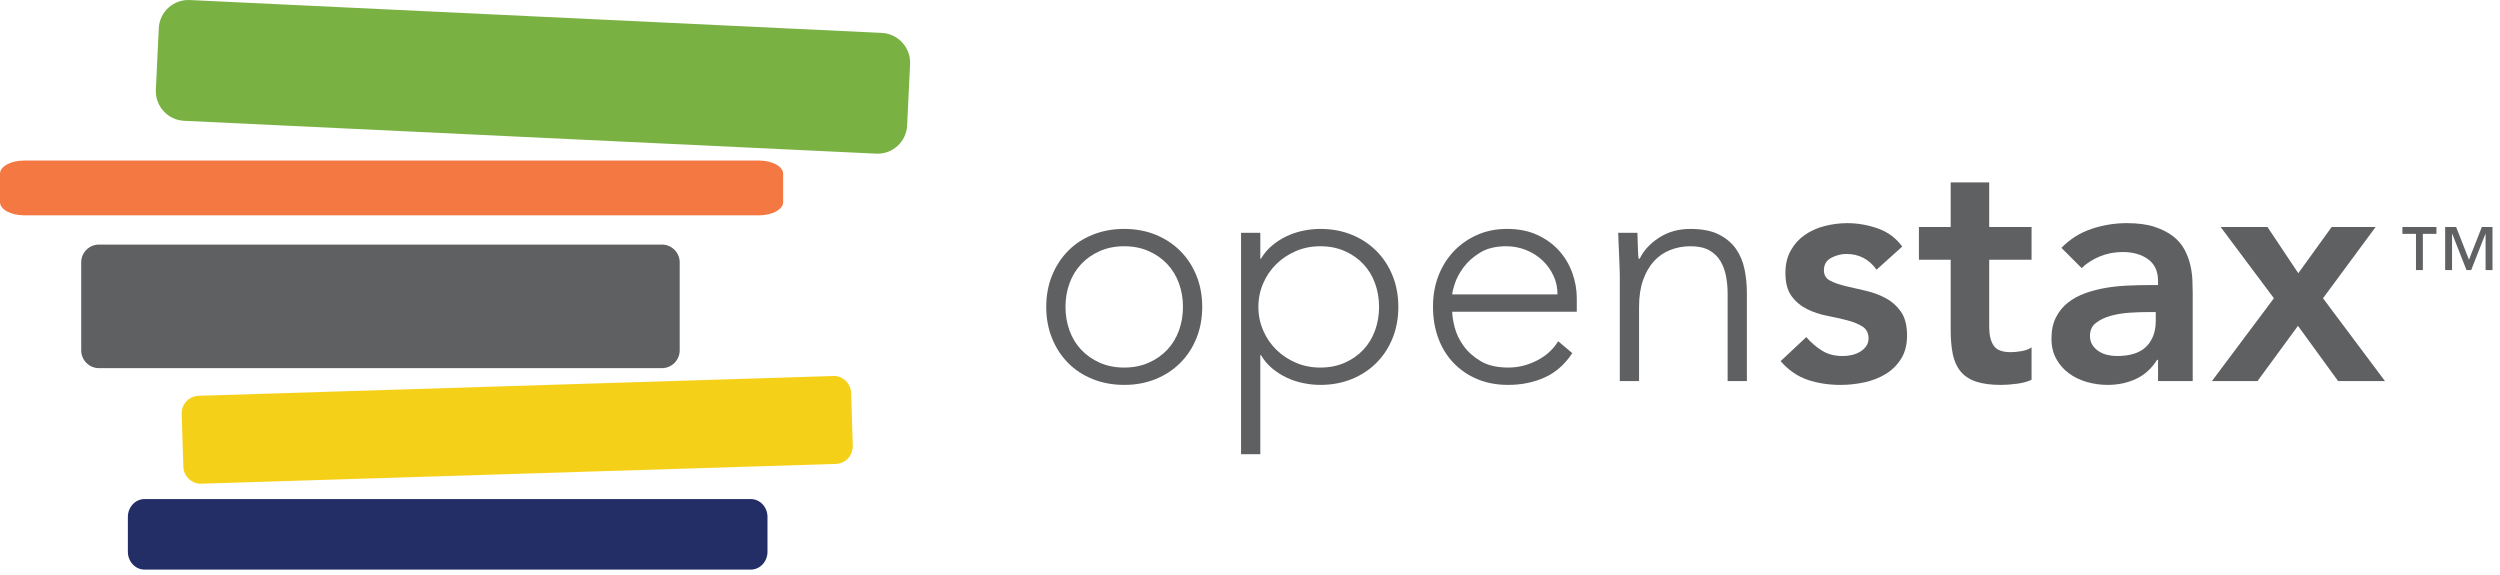
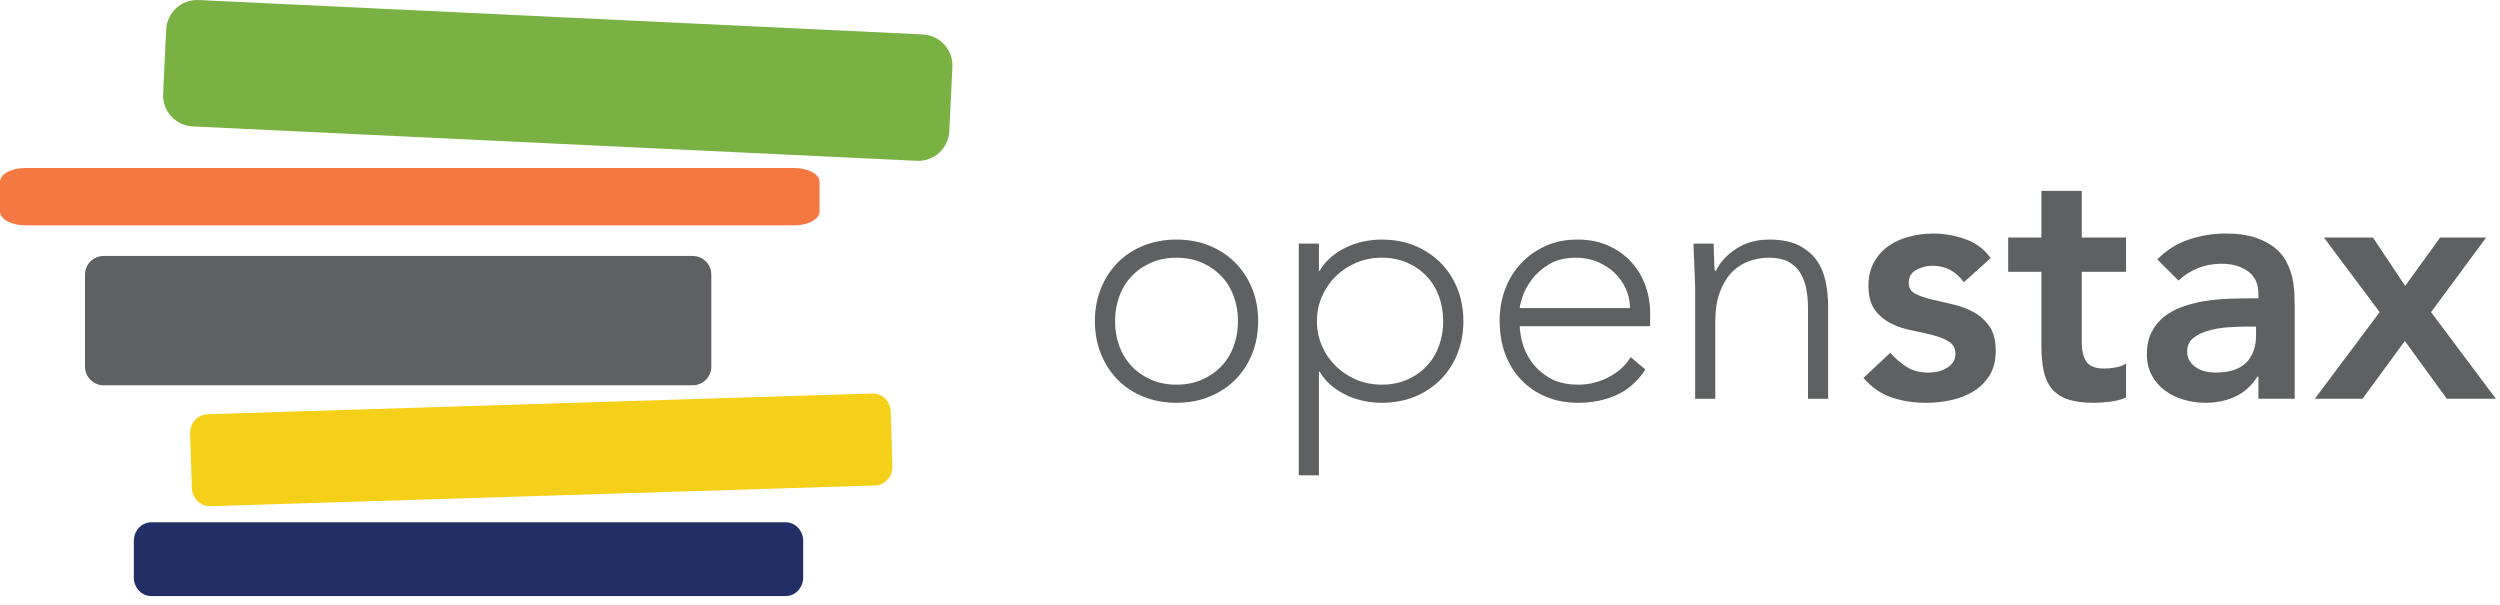
- <svg xmlns="http://www.w3.org/2000/svg" width="100%" height="100%" viewBox="0 0 300 69" version="1.1" xml:space="preserve" style="fill-rule:evenodd;clip-rule:evenodd;stroke-linejoin:round;stroke-miterlimit:1.414;">
+ <svg xmlns="http://www.w3.org/2000/svg" width="100%" height="100%" viewBox="0 0 215 52" version="1.1" xml:space="preserve" style="fill-rule:evenodd;clip-rule:evenodd;stroke-linejoin:round;stroke-miterlimit:1.414;">
  <g>
-     <g>
-       <path d="M125.549,36.829c0,-1.36 0.231,-2.613 0.693,-3.755c0.462,-1.141 1.104,-2.13 1.925,-2.966c0.822,-0.834 1.81,-1.482 2.967,-1.945c1.154,-0.463 2.412,-0.693 3.773,-0.693c1.361,0 2.612,0.23 3.755,0.693c1.143,0.463 2.131,1.111 2.966,1.945c0.833,0.835 1.483,1.824 1.945,2.966c0.463,1.142 0.693,2.395 0.693,3.755c0,1.362 -0.23,2.613 -0.693,3.755c-0.462,1.145 -1.111,2.133 -1.945,2.966c-0.835,0.836 -1.824,1.484 -2.966,1.945c-1.143,0.462 -2.394,0.693 -3.755,0.693c-1.361,0 -2.619,-0.231 -3.773,-0.693c-1.157,-0.461 -2.145,-1.109 -2.967,-1.945c-0.822,-0.833 -1.463,-1.821 -1.925,-2.966c-0.462,-1.142 -0.693,-2.393 -0.693,-3.755ZM127.858,36.829c0,1.002 0.162,1.946 0.483,2.83c0.321,0.888 0.79,1.657 1.406,2.313c0.615,0.653 1.36,1.173 2.233,1.558c0.873,0.386 1.849,0.578 2.928,0.578c1.078,0 2.053,-0.192 2.926,-0.578c0.873,-0.385 1.618,-0.905 2.234,-1.558c0.618,-0.656 1.085,-1.425 1.407,-2.313c0.321,-0.885 0.481,-1.829 0.481,-2.83c0,-1 -0.16,-1.945 -0.481,-2.831c-0.322,-0.885 -0.789,-1.656 -1.407,-2.312c-0.615,-0.654 -1.36,-1.173 -2.234,-1.558c-0.873,-0.386 -1.848,-0.578 -2.926,-0.578c-1.079,0 -2.055,0.192 -2.928,0.578c-0.873,0.385 -1.617,0.904 -2.233,1.558c-0.616,0.656 -1.085,1.427 -1.406,2.312c-0.321,0.886 -0.483,1.831 -0.483,2.831Z" style="fill:#5f6062;fill-rule:nonzero;" />
-       <path d="M148.928,27.933l2.31,0l0,3.119l0.076,0c0.361,-0.617 0.809,-1.149 1.348,-1.598c0.54,-0.45 1.124,-0.821 1.753,-1.118c0.629,-0.295 1.291,-0.513 1.984,-0.655c0.694,-0.141 1.373,-0.211 2.043,-0.211c1.359,0 2.611,0.23 3.755,0.693c1.141,0.463 2.13,1.111 2.966,1.945c0.833,0.835 1.482,1.824 1.944,2.966c0.462,1.142 0.694,2.395 0.694,3.755c0,1.362 -0.232,2.613 -0.694,3.755c-0.462,1.145 -1.11,2.133 -1.944,2.966c-0.836,0.836 -1.825,1.484 -2.966,1.945c-1.143,0.462 -2.396,0.693 -3.755,0.693c-0.67,0 -1.349,-0.07 -2.043,-0.212c-0.693,-0.141 -1.355,-0.358 -1.984,-0.653c-0.629,-0.296 -1.213,-0.668 -1.753,-1.116c-0.539,-0.449 -0.987,-0.983 -1.348,-1.598l-0.077,0l0,11.898l-2.31,0l0,-26.574ZM151.006,36.829c0,1.002 0.193,1.946 0.578,2.83c0.384,0.888 0.911,1.657 1.578,2.313c0.667,0.653 1.451,1.173 2.349,1.558c0.899,0.386 1.874,0.578 2.929,0.578c1.078,0 2.053,-0.192 2.926,-0.578c0.873,-0.385 1.617,-0.905 2.232,-1.558c0.618,-0.656 1.085,-1.425 1.407,-2.313c0.321,-0.885 0.482,-1.829 0.482,-2.83c0,-1 -0.161,-1.945 -0.482,-2.831c-0.322,-0.885 -0.789,-1.656 -1.407,-2.312c-0.614,-0.654 -1.359,-1.173 -2.232,-1.558c-0.873,-0.386 -1.849,-0.578 -2.926,-0.578c-1.055,0 -2.03,0.192 -2.929,0.578c-0.898,0.385 -1.682,0.904 -2.349,1.558c-0.668,0.656 -1.195,1.427 -1.578,2.312c-0.385,0.886 -0.578,1.831 -0.578,2.831Z" style="fill:#5f6062;fill-rule:nonzero;" />
-       <path d="M188.675,42.375c-0.9,1.362 -2.01,2.338 -3.332,2.928c-1.322,0.591 -2.78,0.885 -4.372,0.885c-1.36,0 -2.593,-0.231 -3.697,-0.693c-1.105,-0.461 -2.054,-1.109 -2.849,-1.945c-0.797,-0.833 -1.407,-1.821 -1.83,-2.966c-0.423,-1.141 -0.636,-2.407 -0.636,-3.793c0,-1.334 0.218,-2.57 0.654,-3.698c0.438,-1.13 1.053,-2.112 1.85,-2.948c0.796,-0.833 1.733,-1.488 2.811,-1.963c1.078,-0.475 2.272,-0.713 3.581,-0.713c1.361,0 2.561,0.237 3.602,0.713c1.04,0.475 1.912,1.104 2.619,1.887c0.705,0.783 1.239,1.674 1.599,2.677c0.36,1.001 0.539,2.016 0.539,3.044l0,1.615l-14.945,0c0,0.488 0.096,1.113 0.29,1.868c0.193,0.759 0.545,1.498 1.059,2.216c0.513,0.719 1.201,1.334 2.06,1.847c0.86,0.516 1.971,0.77 3.332,0.77c1.18,0 2.323,-0.282 3.427,-0.846c1.103,-0.564 1.952,-1.335 2.543,-2.312l1.695,1.427ZM186.902,35.326c0,-0.796 -0.161,-1.54 -0.481,-2.233c-0.322,-0.693 -0.757,-1.303 -1.31,-1.83c-0.553,-0.526 -1.206,-0.944 -1.963,-1.251c-0.759,-0.309 -1.56,-0.462 -2.407,-0.462c-1.259,0 -2.306,0.256 -3.141,0.769c-0.834,0.515 -1.495,1.104 -1.983,1.772c-0.487,0.669 -0.835,1.316 -1.04,1.945c-0.206,0.629 -0.309,1.06 -0.309,1.289l12.634,0l0,0.001Z" style="fill:#5f6062;fill-rule:nonzero;" />
-       <path d="M194.375,32.94c0,-0.334 -0.013,-0.738 -0.039,-1.214c-0.025,-0.475 -0.045,-0.955 -0.058,-1.444c-0.013,-0.488 -0.032,-0.944 -0.058,-1.367c-0.026,-0.424 -0.038,-0.751 -0.038,-0.982l2.31,0c0.026,0.668 0.045,1.309 0.058,1.926c0.014,0.617 0.045,1.014 0.097,1.194l0.115,0c0.463,-0.976 1.233,-1.817 2.311,-2.523c1.078,-0.706 2.337,-1.059 3.774,-1.059c1.387,0 2.516,0.219 3.391,0.654c0.871,0.437 1.559,1.008 2.059,1.714c0.502,0.706 0.848,1.522 1.041,2.446c0.191,0.924 0.288,1.875 0.288,2.85l0,10.591l-2.31,0l0,-10.476c0,-0.719 -0.065,-1.418 -0.192,-2.098c-0.129,-0.681 -0.355,-1.291 -0.675,-1.83c-0.322,-0.539 -0.77,-0.969 -1.347,-1.29c-0.578,-0.322 -1.329,-0.482 -2.254,-0.482c-0.847,0 -1.651,0.147 -2.407,0.444c-0.758,0.295 -1.413,0.744 -1.964,1.347c-0.552,0.604 -0.988,1.362 -1.309,2.273c-0.322,0.911 -0.482,1.984 -0.482,3.216l0,8.896l-2.311,0l0,-12.786l0,0Z" style="fill:#5f6062;fill-rule:nonzero;" />
-       <path d="M225.186,32.362c-0.899,-1.258 -2.105,-1.887 -3.619,-1.887c-0.617,0 -1.222,0.153 -1.811,0.461c-0.591,0.308 -0.886,0.809 -0.886,1.501c0,0.564 0.243,0.977 0.731,1.234c0.489,0.256 1.104,0.476 1.849,0.655c0.745,0.18 1.547,0.366 2.409,0.558c0.859,0.193 1.661,0.487 2.406,0.886c0.746,0.398 1.361,0.944 1.849,1.637c0.488,0.694 0.732,1.644 0.732,2.85c0,1.105 -0.238,2.035 -0.713,2.794c-0.475,0.758 -1.091,1.367 -1.849,1.829c-0.757,0.462 -1.611,0.796 -2.56,1.002c-0.951,0.204 -1.899,0.307 -2.851,0.307c-1.438,0 -2.76,-0.205 -3.967,-0.615c-1.207,-0.41 -2.286,-1.156 -3.234,-2.235l3.079,-2.887c0.591,0.668 1.228,1.212 1.908,1.636c0.679,0.424 1.509,0.636 2.484,0.636c0.333,0 0.681,-0.038 1.039,-0.114c0.36,-0.078 0.693,-0.206 1.002,-0.385c0.309,-0.18 0.558,-0.405 0.752,-0.675c0.192,-0.27 0.288,-0.583 0.288,-0.944c0,-0.641 -0.244,-1.116 -0.731,-1.423c-0.489,-0.311 -1.104,-0.561 -1.849,-0.753c-0.745,-0.192 -1.548,-0.372 -2.407,-0.54c-0.861,-0.165 -1.664,-0.435 -2.408,-0.808c-0.744,-0.372 -1.361,-0.892 -1.85,-1.56c-0.487,-0.667 -0.73,-1.592 -0.73,-2.772c0,-1.028 0.212,-1.919 0.635,-2.678c0.422,-0.757 0.982,-1.38 1.675,-1.868c0.693,-0.487 1.488,-0.847 2.388,-1.078c0.898,-0.231 1.811,-0.348 2.735,-0.348c1.234,0 2.452,0.213 3.659,0.637c1.206,0.424 2.182,1.149 2.927,2.175l-3.082,2.772Z" style="fill:#5f6062;fill-rule:nonzero;" />
-       <path d="M230.27,31.167l0,-3.929l3.813,0l0,-5.353l4.622,0l0,5.353l5.082,0l0,3.929l-5.082,0l0,8.09c0,0.924 0.173,1.657 0.52,2.194c0.345,0.54 1.033,0.809 2.06,0.809c0.411,0 0.859,-0.044 1.348,-0.134c0.487,-0.09 0.873,-0.238 1.154,-0.444l0,3.891c-0.486,0.232 -1.083,0.39 -1.79,0.481c-0.707,0.091 -1.328,0.135 -1.868,0.135c-1.233,0 -2.24,-0.135 -3.024,-0.404c-0.784,-0.268 -1.399,-0.68 -1.849,-1.232c-0.448,-0.551 -0.757,-1.239 -0.923,-2.061c-0.168,-0.821 -0.25,-1.773 -0.25,-2.85l0,-8.475l-3.813,0l0,0Z" style="fill:#5f6062;fill-rule:nonzero;" />
-       <path d="M258.963,43.185l-0.113,0c-0.671,1.053 -1.517,1.815 -2.543,2.292c-1.028,0.474 -2.157,0.711 -3.391,0.711c-0.847,0 -1.675,-0.114 -2.484,-0.347c-0.809,-0.23 -1.529,-0.577 -2.156,-1.039c-0.63,-0.461 -1.137,-1.038 -1.521,-1.733c-0.385,-0.694 -0.579,-1.503 -0.579,-2.425c0,-1.002 0.18,-1.857 0.539,-2.562c0.36,-0.706 0.84,-1.297 1.446,-1.773c0.603,-0.474 1.301,-0.852 2.099,-1.137c0.795,-0.281 1.624,-0.493 2.483,-0.636c0.861,-0.139 1.728,-0.23 2.601,-0.267c0.873,-0.04 1.695,-0.059 2.464,-0.059l1.156,0l0,-0.5c0,-1.156 -0.398,-2.023 -1.193,-2.6c-0.798,-0.579 -1.811,-0.867 -3.044,-0.867c-0.976,0 -1.888,0.174 -2.735,0.521c-0.847,0.346 -1.578,0.814 -2.193,1.405l-2.429,-2.427c1.029,-1.052 2.229,-1.809 3.603,-2.271c1.374,-0.463 2.793,-0.695 4.255,-0.695c1.309,0 2.415,0.149 3.312,0.443c0.901,0.297 1.644,0.675 2.234,1.137c0.59,0.462 1.047,0.996 1.369,1.598c0.319,0.604 0.55,1.213 0.692,1.83c0.141,0.616 0.225,1.213 0.25,1.791c0.026,0.577 0.039,1.084 0.039,1.521l0,10.629l-4.16,0l0,-2.54l-0.001,0ZM258.693,37.447l-0.962,0c-0.642,0 -1.36,0.025 -2.158,0.077c-0.796,0.051 -1.547,0.174 -2.252,0.364c-0.706,0.194 -1.304,0.476 -1.791,0.848c-0.49,0.374 -0.733,0.892 -0.733,1.56c0,0.437 0.097,0.801 0.29,1.098c0.192,0.296 0.443,0.546 0.75,0.751c0.308,0.203 0.656,0.353 1.041,0.443c0.386,0.09 0.77,0.135 1.154,0.135c1.592,0 2.768,-0.378 3.526,-1.137c0.756,-0.756 1.135,-1.792 1.135,-3.102l0,-1.037Z" style="fill:#5f6062;fill-rule:nonzero;" />
-       <path d="M272.868,35.79l-6.394,-8.552l5.622,0l3.699,5.548l4.005,-5.548l5.276,0l-6.316,8.552l7.434,9.935l-5.624,0l-4.814,-6.623l-4.854,6.623l-5.469,0l7.435,-9.935Z" style="fill:#5f6062;fill-rule:nonzero;" />
-     </g>
-     <path d="M289.918,28.064l-1.631,0l0,-0.826l4.086,0l0,0.826l-1.63,0l0,4.342l-0.826,0l0,-4.342l0.001,0ZM293.418,27.238l1.318,0l1.54,3.926l1.545,-3.926l1.277,0l0,5.168l-0.828,0l0,-4.342l-0.021,0l-1.708,4.342l-0.563,0l-1.707,-4.342l-0.026,0l0,4.342l-0.826,0l0,-5.168l-0.001,0Z" style="fill:#5f6163;fill-rule:nonzero;" />
+     <path d="M94.162,27.622c0,-1.02 0.173,-1.96 0.519,-2.816c0.347,-0.856 0.828,-1.598 1.444,-2.225c0.617,-0.625 1.358,-1.111 2.225,-1.459c0.866,-0.347 1.81,-0.519 2.83,-0.519c1.021,0 1.959,0.172 2.816,0.519c0.858,0.348 1.599,0.834 2.225,1.459c0.625,0.626 1.112,1.368 1.459,2.225c0.347,0.856 0.52,1.796 0.52,2.816c0,1.021 -0.173,1.96 -0.52,2.816c-0.347,0.859 -0.833,1.6 -1.459,2.225c-0.626,0.627 -1.368,1.113 -2.225,1.458c-0.857,0.347 -1.795,0.52 -2.816,0.52c-1.02,0 -1.964,-0.173 -2.829,-0.52c-0.868,-0.345 -1.609,-0.831 -2.226,-1.458c-0.616,-0.625 -1.097,-1.366 -1.444,-2.225c-0.346,-0.856 -0.519,-1.795 -0.519,-2.816ZM95.894,27.622c-0.001,0.751 0.121,1.459 0.362,2.122c0.24,0.666 0.592,1.243 1.054,1.735c0.462,0.49 1.02,0.88 1.675,1.169c0.655,0.289 1.387,0.433 2.196,0.433c0.809,0 1.54,-0.144 2.195,-0.433c0.654,-0.289 1.213,-0.679 1.675,-1.169c0.464,-0.492 0.814,-1.069 1.055,-1.735c0.241,-0.663 0.361,-1.371 0.361,-2.122c0,-0.75 -0.12,-1.459 -0.361,-2.123c-0.241,-0.664 -0.591,-1.242 -1.055,-1.734c-0.461,-0.491 -1.02,-0.88 -1.675,-1.169c-0.655,-0.289 -1.386,-0.433 -2.195,-0.433c-0.809,0 -1.541,0.144 -2.196,0.433c-0.655,0.289 -1.213,0.678 -1.675,1.169c-0.462,0.492 -0.814,1.07 -1.054,1.734c-0.241,0.664 -0.362,1.373 -0.362,2.123Z" style="fill:#5f6062;fill-rule:nonzero;" />
+     <path d="M111.696,20.95l1.733,0l-0.001,2.339l0.058,0c0.27,-0.463 0.606,-0.862 1.01,-1.198c0.405,-0.338 0.843,-0.616 1.315,-0.839c0.472,-0.221 0.968,-0.385 1.488,-0.491c0.521,-0.106 1.03,-0.158 1.532,-0.158c1.02,0 1.959,0.172 2.817,0.519c0.856,0.348 1.597,0.834 2.224,1.459c0.625,0.626 1.112,1.368 1.458,2.225c0.347,0.856 0.521,1.796 0.521,2.816c0,1.021 -0.174,1.96 -0.521,2.816c-0.346,0.859 -0.832,1.6 -1.458,2.225c-0.627,0.627 -1.368,1.113 -2.224,1.458c-0.857,0.347 -1.797,0.52 -2.816,0.52c-0.503,0 -1.012,-0.052 -1.533,-0.159c-0.52,-0.106 -1.016,-0.268 -1.488,-0.49c-0.471,-0.222 -0.909,-0.501 -1.314,-0.837c-0.405,-0.336 -0.741,-0.737 -1.011,-1.198l-0.058,0l0,8.923l-1.733,0l0,-19.93l0.001,0ZM113.255,27.622c0,0.751 0.144,1.459 0.433,2.122c0.288,0.666 0.683,1.243 1.183,1.735c0.501,0.49 1.089,0.88 1.762,1.169c0.674,0.289 1.406,0.433 2.197,0.433c0.808,0 1.54,-0.144 2.194,-0.433c0.655,-0.289 1.213,-0.679 1.674,-1.169c0.464,-0.492 0.814,-1.069 1.056,-1.735c0.24,-0.663 0.361,-1.371 0.361,-2.122c0,-0.75 -0.121,-1.459 -0.361,-2.123c-0.242,-0.664 -0.592,-1.242 -1.056,-1.734c-0.46,-0.491 -1.019,-0.88 -1.674,-1.169c-0.654,-0.289 -1.386,-0.433 -2.194,-0.433c-0.791,0 -1.523,0.144 -2.197,0.433c-0.673,0.289 -1.261,0.678 -1.762,1.169c-0.501,0.492 -0.896,1.07 -1.183,1.734c-0.289,0.664 -0.433,1.373 -0.433,2.123Z" style="fill:#5f6062;fill-rule:nonzero;" />
+     <path d="M141.506,31.781c-0.675,1.022 -1.507,1.754 -2.499,2.196c-0.991,0.444 -2.085,0.664 -3.279,0.664c-1.02,0 -1.945,-0.173 -2.773,-0.52c-0.828,-0.345 -1.54,-0.831 -2.136,-1.458c-0.598,-0.625 -1.056,-1.366 -1.373,-2.225c-0.317,-0.856 -0.477,-1.805 -0.477,-2.845c0,-1 0.164,-1.927 0.491,-2.773c0.328,-0.848 0.789,-1.584 1.387,-2.211c0.597,-0.625 1.3,-1.116 2.108,-1.472c0.809,-0.357 1.704,-0.535 2.686,-0.535c1.021,0 1.921,0.178 2.702,0.535c0.78,0.356 1.434,0.828 1.964,1.415c0.529,0.587 0.929,1.255 1.199,2.008c0.27,0.75 0.404,1.512 0.404,2.283l0,1.211l-11.208,0c0,0.366 0.072,0.835 0.217,1.401c0.145,0.569 0.409,1.123 0.794,1.662c0.385,0.539 0.901,1 1.545,1.385c0.645,0.387 1.479,0.578 2.499,0.578c0.885,0 1.743,-0.212 2.571,-0.635c0.827,-0.423 1.464,-1.001 1.907,-1.734l1.271,1.07ZM140.176,26.495c0,-0.597 -0.12,-1.155 -0.36,-1.675c-0.242,-0.52 -0.568,-0.977 -0.983,-1.373c-0.415,-0.394 -0.904,-0.708 -1.472,-0.938c-0.569,-0.232 -1.17,-0.346 -1.805,-0.346c-0.944,0 -1.73,0.192 -2.356,0.576c-0.625,0.387 -1.121,0.828 -1.487,1.329c-0.365,0.502 -0.626,0.987 -0.78,1.459c-0.155,0.472 -0.232,0.795 -0.232,0.967l9.475,0l0,0.001Z" style="fill:#5f6062;fill-rule:nonzero;" />
+     <path d="M145.781,24.705c0,-0.25 -0.01,-0.553 -0.029,-0.91c-0.019,-0.357 -0.034,-0.717 -0.043,-1.083c-0.01,-0.366 -0.024,-0.708 -0.044,-1.026c-0.019,-0.318 -0.028,-0.563 -0.028,-0.736l1.732,0c0.02,0.501 0.034,0.982 0.044,1.444c0.01,0.463 0.033,0.761 0.072,0.896l0.087,0c0.347,-0.732 0.924,-1.363 1.733,-1.892c0.808,-0.53 1.752,-0.795 2.83,-0.795c1.041,0 1.887,0.165 2.543,0.491c0.654,0.328 1.17,0.756 1.545,1.285c0.376,0.53 0.636,1.142 0.781,1.835c0.143,0.693 0.216,1.406 0.216,2.137l0,7.944l-1.733,0l0,-7.857c0,-0.54 -0.049,-1.064 -0.144,-1.574c-0.097,-0.511 -0.266,-0.968 -0.506,-1.372c-0.242,-0.405 -0.578,-0.727 -1.011,-0.968c-0.433,-0.241 -0.996,-0.361 -1.69,-0.361c-0.635,0 -1.238,0.11 -1.805,0.333c-0.569,0.221 -1.06,0.558 -1.473,1.01c-0.414,0.453 -0.741,1.021 -0.982,1.705c-0.242,0.683 -0.362,1.488 -0.362,2.412l0,6.672l-1.733,0l0,-9.59l0,0Z" style="fill:#5f6062;fill-rule:nonzero;" />
+     <path d="M168.89,24.272c-0.675,-0.944 -1.579,-1.416 -2.715,-1.416c-0.463,0 -0.916,0.115 -1.358,0.346c-0.443,0.231 -0.665,0.607 -0.665,1.126c0,0.423 0.183,0.733 0.549,0.925c0.366,0.192 0.828,0.357 1.386,0.492c0.559,0.135 1.161,0.274 1.807,0.418c0.644,0.145 1.246,0.365 1.805,0.665c0.559,0.298 1.02,0.708 1.386,1.227c0.366,0.521 0.549,1.233 0.549,2.138c0,0.829 -0.178,1.526 -0.534,2.095c-0.357,0.569 -0.819,1.026 -1.387,1.372c-0.568,0.347 -1.208,0.597 -1.92,0.752c-0.713,0.153 -1.424,0.23 -2.138,0.23c-1.079,0 -2.07,-0.154 -2.976,-0.461c-0.905,-0.308 -1.714,-0.867 -2.425,-1.677l2.309,-2.165c0.443,0.501 0.921,0.909 1.431,1.227c0.509,0.318 1.132,0.477 1.863,0.477c0.25,0 0.511,-0.028 0.779,-0.085c0.27,-0.059 0.52,-0.155 0.752,-0.289c0.232,-0.135 0.418,-0.304 0.564,-0.506c0.144,-0.203 0.216,-0.438 0.216,-0.708c0,-0.481 -0.183,-0.837 -0.548,-1.068c-0.367,-0.233 -0.828,-0.42 -1.387,-0.564c-0.559,-0.144 -1.161,-0.279 -1.805,-0.405c-0.646,-0.124 -1.248,-0.327 -1.806,-0.606c-0.558,-0.279 -1.021,-0.669 -1.388,-1.17c-0.365,-0.501 -0.547,-1.194 -0.547,-2.079c0,-0.771 0.159,-1.44 0.476,-2.009c0.316,-0.568 0.737,-1.035 1.256,-1.401c0.52,-0.365 1.116,-0.635 1.791,-0.808c0.674,-0.174 1.359,-0.261 2.052,-0.261c0.925,0 1.839,0.159 2.744,0.477c0.904,0.318 1.636,0.862 2.195,1.632l-2.311,2.079l0,0Z" style="fill:#5f6062;fill-rule:nonzero;" />
+     <path d="M172.703,23.375l0,-2.946l2.859,0l0,-4.015l3.467,0l0,4.015l3.811,0l0,2.946l-3.811,0l0,6.068c0,0.693 0.129,1.243 0.39,1.645c0.258,0.405 0.774,0.607 1.545,0.607c0.308,0 0.644,-0.033 1.011,-0.1c0.365,-0.068 0.655,-0.179 0.865,-0.333l0,2.918c-0.364,0.174 -0.812,0.292 -1.342,0.361c-0.53,0.068 -0.996,0.101 -1.401,0.101c-0.925,0 -1.68,-0.101 -2.268,-0.303c-0.588,-0.201 -1.049,-0.51 -1.387,-0.924c-0.336,-0.413 -0.568,-0.929 -0.692,-1.546c-0.126,-0.616 -0.188,-1.33 -0.188,-2.137l0,-6.357l-2.859,0l0,0Z" style="fill:#5f6062;fill-rule:nonzero;" />
+     <path d="M194.222,32.389l-0.084,0c-0.504,0.79 -1.138,1.361 -1.908,1.719c-0.771,0.355 -1.618,0.533 -2.543,0.533c-0.635,0 -1.256,-0.085 -1.863,-0.26c-0.607,-0.173 -1.147,-0.433 -1.617,-0.779c-0.472,-0.346 -0.853,-0.779 -1.141,-1.3c-0.288,-0.521 -0.434,-1.127 -0.434,-1.819c0,-0.751 0.135,-1.393 0.404,-1.921c0.27,-0.53 0.63,-0.973 1.085,-1.33c0.452,-0.356 0.975,-0.639 1.574,-0.853c0.596,-0.211 1.218,-0.37 1.862,-0.477c0.646,-0.104 1.296,-0.172 1.951,-0.2c0.655,-0.03 1.271,-0.044 1.848,-0.044l0.867,0l0,-0.375c0,-0.867 -0.299,-1.518 -0.895,-1.95c-0.598,-0.435 -1.358,-0.651 -2.283,-0.651c-0.732,0 -1.416,0.131 -2.051,0.391c-0.635,0.26 -1.184,0.611 -1.645,1.054l-1.822,-1.82c0.772,-0.789 1.672,-1.357 2.703,-1.704c1.03,-0.347 2.094,-0.521 3.191,-0.521c0.982,0 1.811,0.112 2.484,0.332c0.676,0.223 1.233,0.507 1.675,0.853c0.443,0.347 0.786,0.747 1.027,1.199c0.239,0.453 0.413,0.909 0.519,1.372c0.106,0.462 0.169,0.91 0.188,1.343c0.019,0.433 0.029,0.813 0.029,1.141l0,7.972l-3.12,0l0,-1.905l-0.001,0l0,0ZM194.02,28.085l-0.722,0c-0.481,0 -1.02,0.019 -1.618,0.058c-0.597,0.038 -1.161,0.131 -1.689,0.273c-0.53,0.146 -0.978,0.357 -1.344,0.636c-0.367,0.281 -0.549,0.669 -0.549,1.17c0,0.328 0.072,0.601 0.217,0.824c0.144,0.222 0.332,0.409 0.563,0.563c0.231,0.152 0.492,0.265 0.78,0.332c0.29,0.068 0.578,0.101 0.866,0.101c1.194,0 2.076,-0.283 2.644,-0.852c0.567,-0.567 0.852,-1.344 0.852,-2.327l0,-0.778l0,0Z" style="fill:#5f6062;fill-rule:nonzero;" />
+     <path d="M204.651,26.843l-4.796,-6.414l4.217,0l2.774,4.161l3.004,-4.161l3.957,0l-4.737,6.414l5.576,7.451l-4.218,0l-3.611,-4.967l-3.641,4.967l-4.101,0l5.576,-7.451l0,0Z" style="fill:#5f6062;fill-rule:nonzero;" />
  </g>
-   <g>
-     <path d="M108.856,15.051c-0.092,1.963 -1.756,3.484 -3.723,3.387l-83.052,-3.942c-1.96,-0.099 -3.473,-1.769 -3.379,-3.728l0.352,-7.375c0.087,-1.965 1.759,-3.483 3.716,-3.389l83.051,3.945c1.961,0.097 3.48,1.765 3.389,3.73l-0.354,7.372Z" style="fill:#79b142;fill-rule:nonzero;" />
-     <path d="M81.564,42.039c0,1.185 -0.959,2.139 -2.138,2.139l-67.547,0c-1.176,0 -2.134,-0.953 -2.134,-2.139l0,-10.56c0,-1.176 0.957,-2.13 2.134,-2.13l67.547,0c1.179,0 2.138,0.954 2.138,2.13l0,10.56Z" style="fill:#5f6062;fill-rule:nonzero;" />
-     <path d="M102.332,53.464c0.038,1.175 -0.853,2.164 -1.996,2.204l-76.206,2.376c-1.137,0.032 -2.094,-0.898 -2.131,-2.073l-0.198,-6.273c-0.038,-1.179 0.861,-2.162 2.004,-2.202l76.204,-2.376c1.141,-0.038 2.095,0.894 2.131,2.069l0.192,6.275Z" style="fill:#f5d019;fill-rule:nonzero;" />
-     <path d="M92.099,66.213c-0.001,1.179 -0.9,2.139 -2.006,2.139l-72.746,0c-1.104,0 -2.003,-0.96 -2.003,-2.139l0,-4.191c0,-1.175 0.899,-2.135 2.003,-2.135l72.746,0c1.106,0 2.005,0.959 2.005,2.135l0.001,4.191Z" style="fill:#232e66;fill-rule:nonzero;" />
-     <path d="M93.975,24.261c0,0.867 -1.296,1.578 -2.883,1.578l-88.215,0c-1.586,0 -2.877,-0.711 -2.877,-1.578l0,-3.418c0,-0.869 1.291,-1.576 2.877,-1.576l88.215,0c1.587,0 2.883,0.707 2.883,1.576l0,3.418Z" style="fill:#f47842;fill-rule:nonzero;" />
-   </g>
+   <path d="M81.642,11.288c-0.069,1.473 -1.317,2.613 -2.792,2.541l-62.289,-2.957c-1.47,-0.074 -2.605,-1.327 -2.534,-2.796l0.264,-5.531c0.065,-1.474 1.319,-2.612 2.787,-2.542l62.288,2.959c1.471,0.073 2.61,1.324 2.541,2.797l-0.265,5.529l0,0Z" style="fill:#79b142;fill-rule:nonzero;" />
+   <path d="M61.173,31.529c0,0.889 -0.719,1.605 -1.604,1.605l-50.66,0c-0.882,0 -1.6,-0.715 -1.6,-1.605l0,-7.92c0,-0.882 0.717,-1.597 1.6,-1.597l50.66,0c0.885,0 1.604,0.715 1.604,1.597l0,7.92Z" style="fill:#5f6062;fill-rule:nonzero;" />
+   <path d="M76.749,40.098c0.028,0.881 -0.64,1.623 -1.497,1.653l-57.155,1.782c-0.852,0.024 -1.57,-0.673 -1.598,-1.555l-0.148,-4.704c-0.029,-0.885 0.646,-1.622 1.503,-1.652l57.153,-1.782c0.856,-0.028 1.571,0.671 1.598,1.552l0.144,4.706Z" style="fill:#f5d019;fill-rule:nonzero;" />
+   <path d="M69.074,49.66c-0.001,0.884 -0.675,1.604 -1.504,1.604l-54.56,0c-0.828,0 -1.502,-0.72 -1.502,-1.604l0,-3.143c0,-0.882 0.674,-1.602 1.502,-1.602l54.56,0c0.829,0 1.504,0.72 1.504,1.602l0,3.143Z" style="fill:#232e66;fill-rule:nonzero;" />
+   <path d="M70.481,18.196c0,0.65 -0.972,1.183 -2.162,1.183l-66.161,0c-1.19,0 -2.158,-0.533 -2.158,-1.183l0,-2.564c0,-0.651 0.968,-1.182 2.158,-1.182l66.161,0c1.19,0 2.162,0.531 2.162,1.182l0,2.564Z" style="fill:#f47842;fill-rule:nonzero;" />
</svg>
